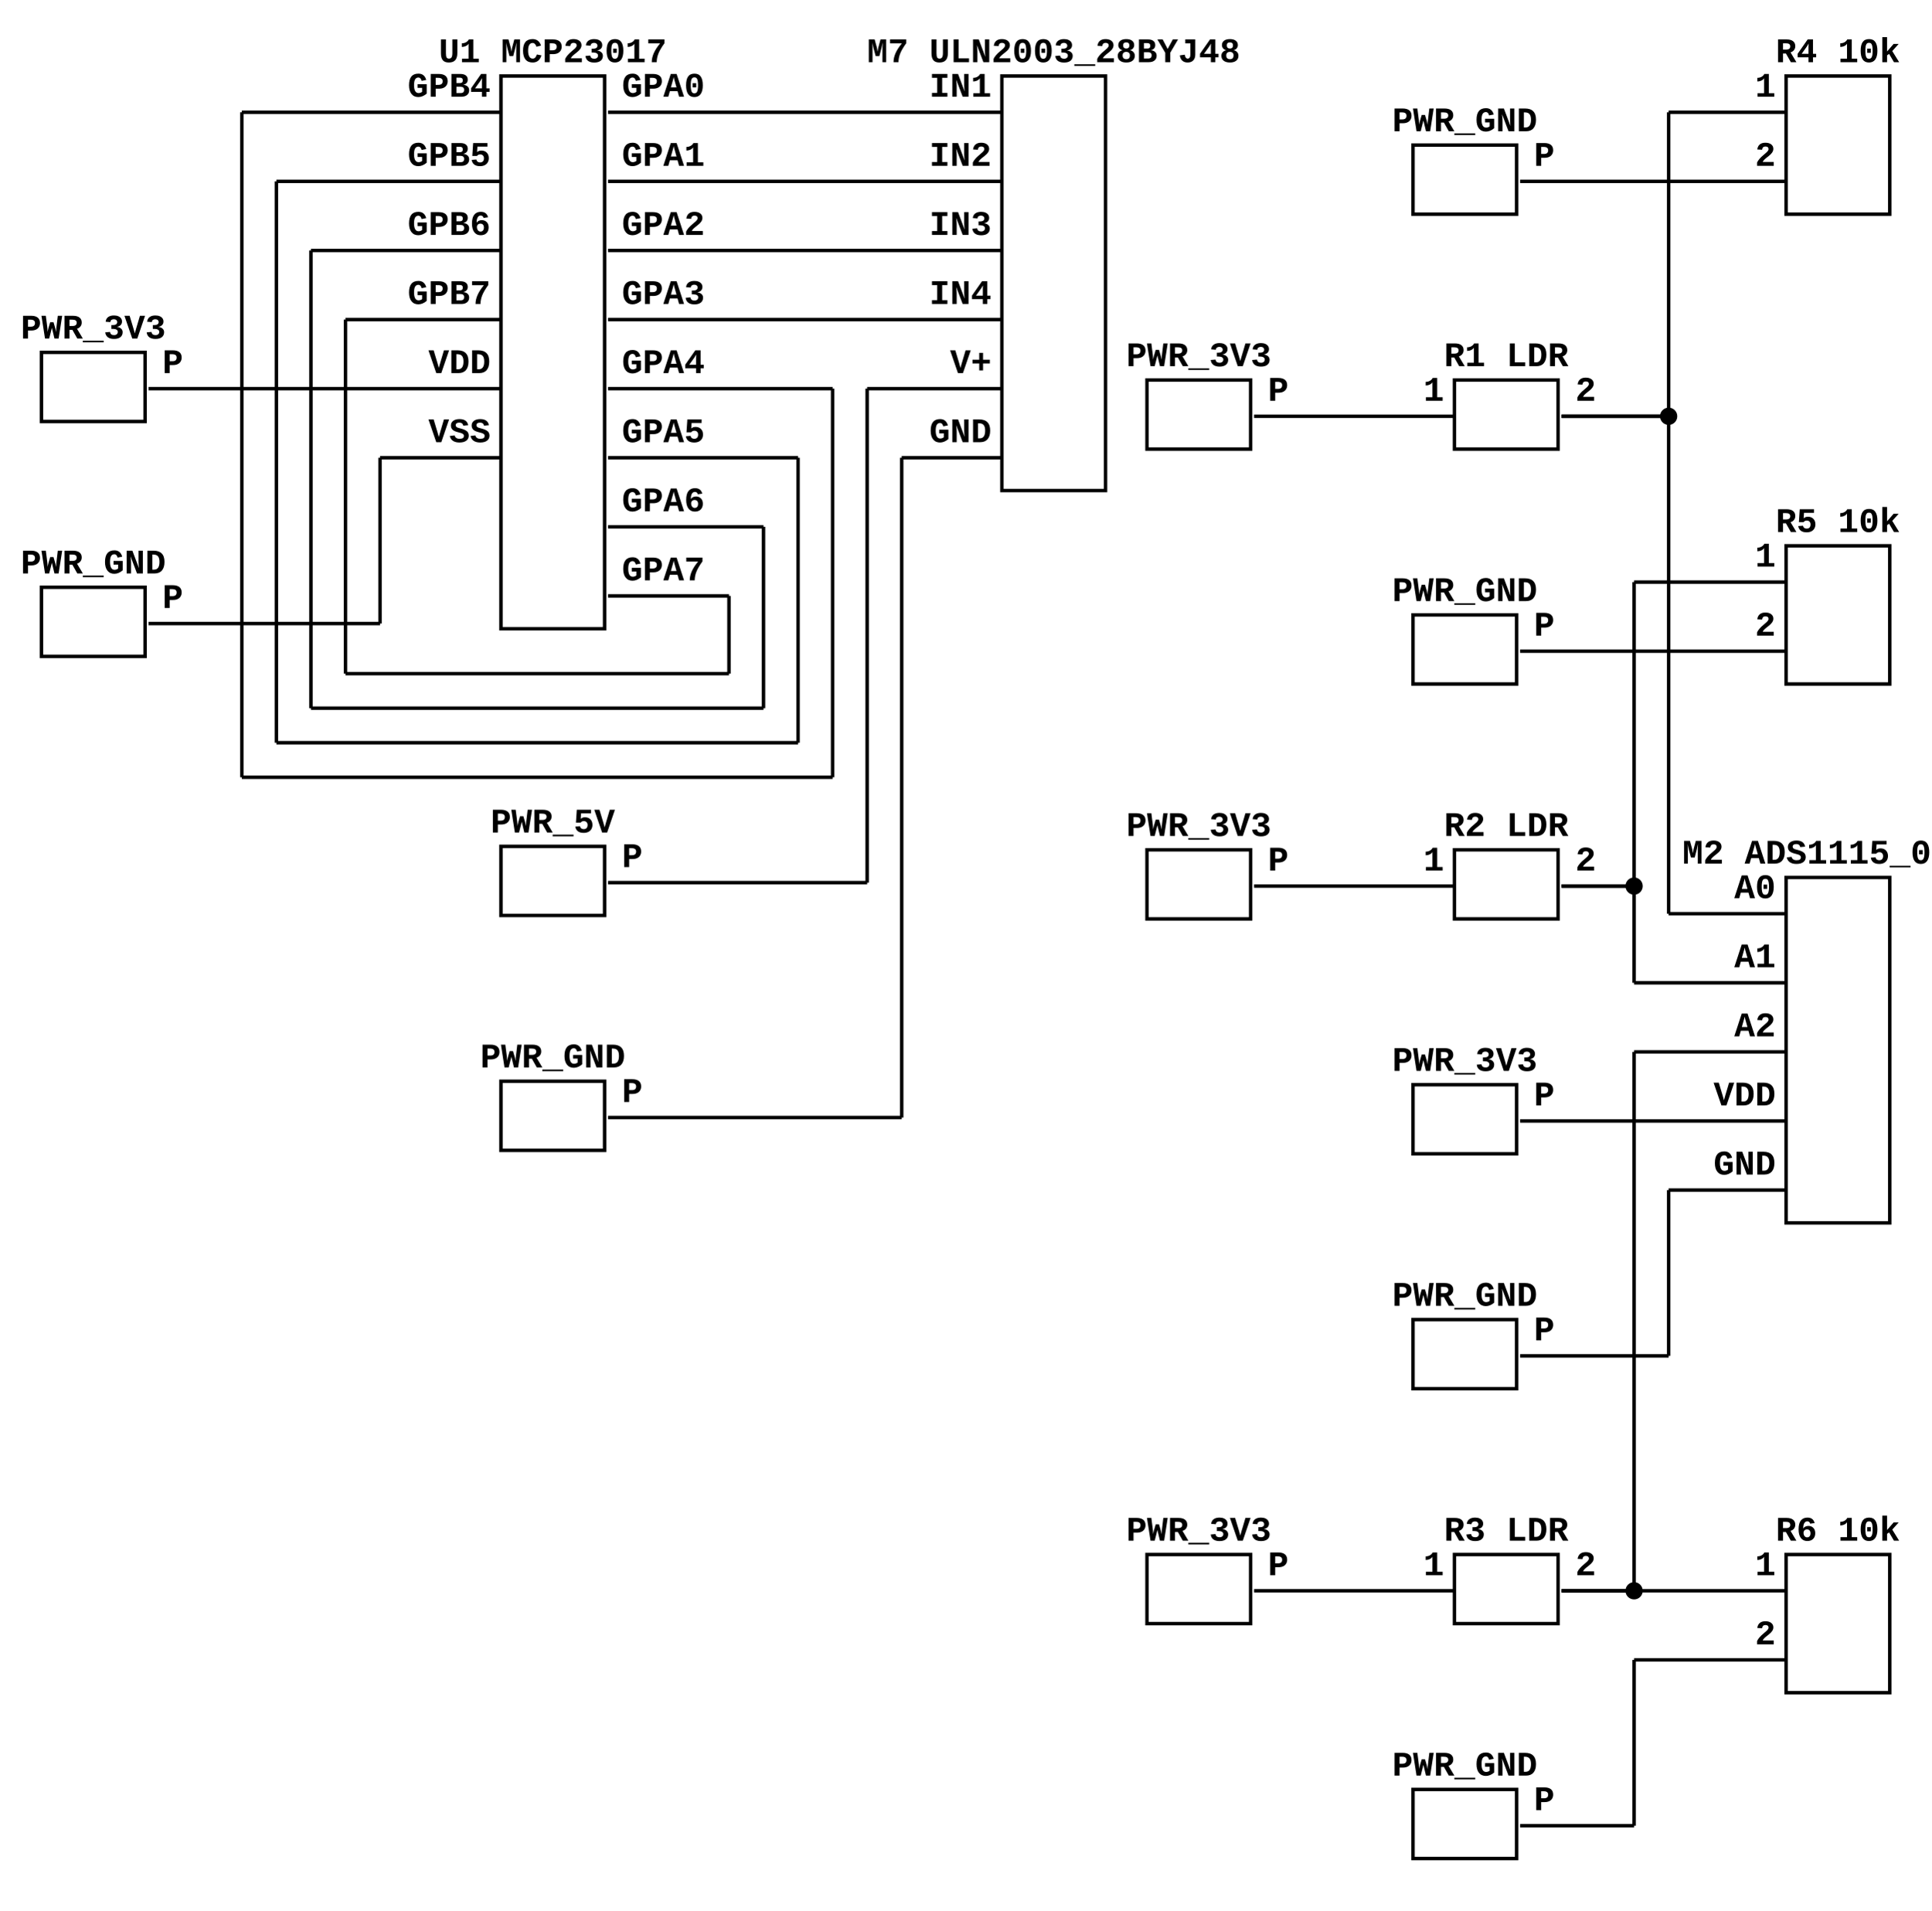
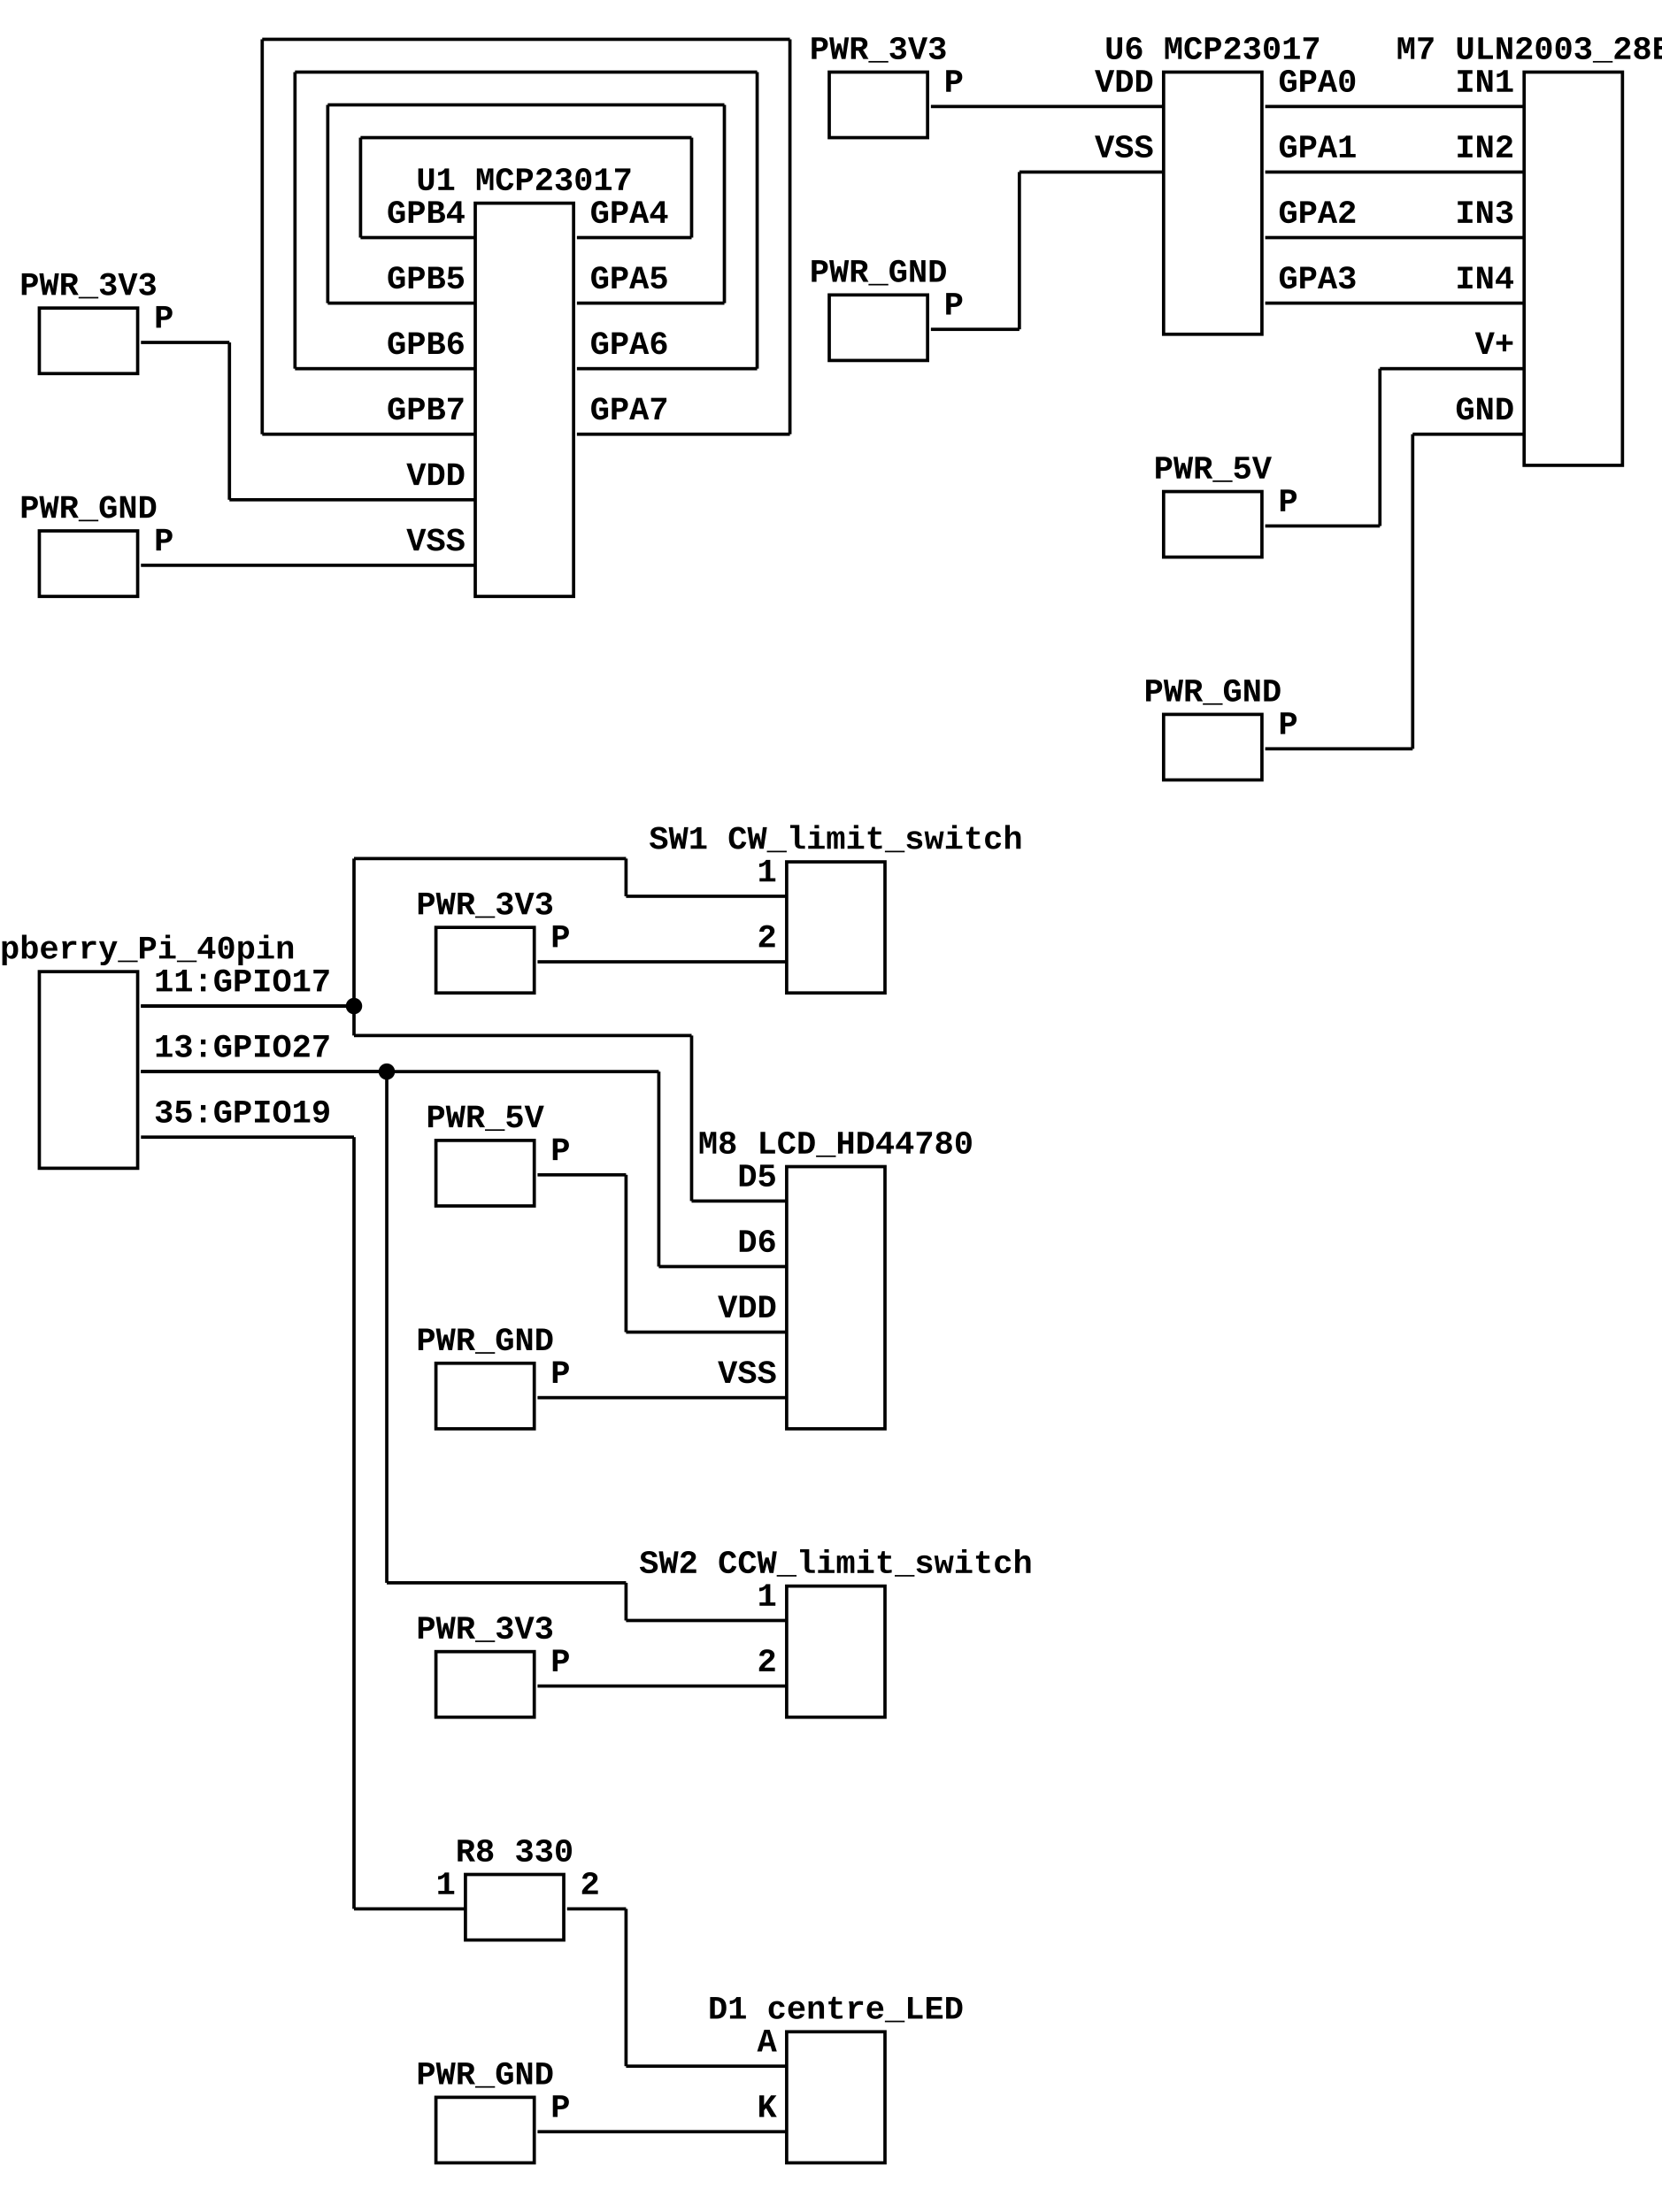
- <svg xmlns="http://www.w3.org/2000/svg" xmlns:ns1="https://github.com/nturley/netlistsvg" width="559" height="553">
+ <svg xmlns="http://www.w3.org/2000/svg" xmlns:ns1="https://github.com/nturley/netlistsvg" width="507" height="675">
  <style>svg {
    stroke:#000;
    fill:none;
  }
  text {
    fill:#000;
    stroke:none;
    font-size:10px;
    font-weight: bold;
    font-family: "Courier New", monospace;
  }
  .nodelabel {
    text-anchor: middle;
  }
  .inputPortLabel {
    text-anchor: end;
  }
  .splitjoinBody {
    fill:#000;
  }</style>
-   <g ns1:type="generic" transform="translate(145,22)" ns1:width="30" ns1:height="40" id="cell_U1">
+   <g ns1:type="generic" transform="translate(12,296.5)" ns1:width="30" ns1:height="40" id="cell_J1">
+     <text x="15" y="-4" class="nodelabel cell_J1" ns1:attribute="ref">J1 Raspberry_Pi_40pin</text>
+     <rect width="30" height="60" ns1:generic="body" class="cell_J1" />
+     <g transform="translate(30,10)" ns1:x="30" ns1:y="10" ns1:pid="out0" id="port_J1~11:GPIO17">
+       <text x="5" y="-4" style="fill:#000; stroke:none" class="cell_J1">11:GPIO17</text>
+     </g>
+     <g transform="translate(30,30)" ns1:x="30" ns1:y="10" ns1:pid="out0" id="port_J1~13:GPIO27">
+       <text x="5" y="-4" style="fill:#000; stroke:none" class="cell_J1">13:GPIO27</text>
+     </g>
+     <g transform="translate(30,50)" ns1:x="30" ns1:y="10" ns1:pid="out0" id="port_J1~35:GPIO19">
+       <text x="5" y="-4" style="fill:#000; stroke:none" class="cell_J1">35:GPIO19</text>
+     </g>
+   </g>
+   <g ns1:type="generic" transform="translate(145,62)" ns1:width="30" ns1:height="40" id="cell_U1">
    <text x="15" y="-4" class="nodelabel cell_U1" ns1:attribute="ref">U1 MCP23017</text>
-     <rect width="30" height="160" ns1:generic="body" class="cell_U1" />
+     <rect width="30" height="120" ns1:generic="body" class="cell_U1" />
    <g transform="translate(0,10)" ns1:x="0" ns1:y="10" ns1:pid="in0" id="port_U1~GPB4">
      <text x="-3" y="-4" class="inputPortLabel cell_U1">GPB4</text>
    </g>
    <g transform="translate(0,30)" ns1:x="0" ns1:y="10" ns1:pid="in0" id="port_U1~GPB5">
      <text x="-3" y="-4" class="inputPortLabel cell_U1">GPB5</text>
    </g>
    <g transform="translate(0,50)" ns1:x="0" ns1:y="10" ns1:pid="in0" id="port_U1~GPB6">
      <text x="-3" y="-4" class="inputPortLabel cell_U1">GPB6</text>
    </g>
    <g transform="translate(0,70)" ns1:x="0" ns1:y="10" ns1:pid="in0" id="port_U1~GPB7">
      <text x="-3" y="-4" class="inputPortLabel cell_U1">GPB7</text>
    </g>
    <g transform="translate(0,90)" ns1:x="0" ns1:y="10" ns1:pid="in0" id="port_U1~VDD">
      <text x="-3" y="-4" class="inputPortLabel cell_U1">VDD</text>
    </g>
    <g transform="translate(0,110)" ns1:x="0" ns1:y="10" ns1:pid="in0" id="port_U1~VSS">
      <text x="-3" y="-4" class="inputPortLabel cell_U1">VSS</text>
    </g>
-     <g transform="translate(30,10)" ns1:x="30" ns1:y="10" ns1:pid="out0" id="port_U1~GPA0">
-       <text x="5" y="-4" style="fill:#000; stroke:none" class="cell_U1">GPA0</text>
-     </g>
-     <g transform="translate(30,30)" ns1:x="30" ns1:y="10" ns1:pid="out0" id="port_U1~GPA1">
-       <text x="5" y="-4" style="fill:#000; stroke:none" class="cell_U1">GPA1</text>
-     </g>
-     <g transform="translate(30,50)" ns1:x="30" ns1:y="10" ns1:pid="out0" id="port_U1~GPA2">
-       <text x="5" y="-4" style="fill:#000; stroke:none" class="cell_U1">GPA2</text>
-     </g>
-     <g transform="translate(30,70)" ns1:x="30" ns1:y="10" ns1:pid="out0" id="port_U1~GPA3">
-       <text x="5" y="-4" style="fill:#000; stroke:none" class="cell_U1">GPA3</text>
-     </g>
-     <g transform="translate(30,90)" ns1:x="30" ns1:y="10" ns1:pid="out0" id="port_U1~GPA4">
+     <g transform="translate(30,10)" ns1:x="30" ns1:y="10" ns1:pid="out0" id="port_U1~GPA4">
      <text x="5" y="-4" style="fill:#000; stroke:none" class="cell_U1">GPA4</text>
    </g>
-     <g transform="translate(30,110)" ns1:x="30" ns1:y="10" ns1:pid="out0" id="port_U1~GPA5">
+     <g transform="translate(30,30)" ns1:x="30" ns1:y="10" ns1:pid="out0" id="port_U1~GPA5">
      <text x="5" y="-4" style="fill:#000; stroke:none" class="cell_U1">GPA5</text>
    </g>
-     <g transform="translate(30,130)" ns1:x="30" ns1:y="10" ns1:pid="out0" id="port_U1~GPA6">
+     <g transform="translate(30,50)" ns1:x="30" ns1:y="10" ns1:pid="out0" id="port_U1~GPA6">
      <text x="5" y="-4" style="fill:#000; stroke:none" class="cell_U1">GPA6</text>
    </g>
-     <g transform="translate(30,150)" ns1:x="30" ns1:y="10" ns1:pid="out0" id="port_U1~GPA7">
+     <g transform="translate(30,70)" ns1:x="30" ns1:y="10" ns1:pid="out0" id="port_U1~GPA7">
      <text x="5" y="-4" style="fill:#000; stroke:none" class="cell_U1">GPA7</text>
    </g>
  </g>
-   <g ns1:type="generic" transform="translate(517,254)" ns1:width="30" ns1:height="40" id="cell_M2">
-     <text x="15" y="-4" class="nodelabel cell_M2" ns1:attribute="ref">M2 ADS1115_0x49</text>
-     <rect width="30" height="100" ns1:generic="body" class="cell_M2" />
-     <g transform="translate(0,10)" ns1:x="0" ns1:y="10" ns1:pid="in0" id="port_M2~A0">
-       <text x="-3" y="-4" class="inputPortLabel cell_M2">A0</text>
-     </g>
-     <g transform="translate(0,30)" ns1:x="0" ns1:y="10" ns1:pid="in0" id="port_M2~A1">
-       <text x="-3" y="-4" class="inputPortLabel cell_M2">A1</text>
-     </g>
-     <g transform="translate(0,50)" ns1:x="0" ns1:y="10" ns1:pid="in0" id="port_M2~A2">
-       <text x="-3" y="-4" class="inputPortLabel cell_M2">A2</text>
-     </g>
-     <g transform="translate(0,70)" ns1:x="0" ns1:y="10" ns1:pid="in0" id="port_M2~VDD">
-       <text x="-3" y="-4" class="inputPortLabel cell_M2">VDD</text>
-     </g>
-     <g transform="translate(0,90)" ns1:x="0" ns1:y="10" ns1:pid="in0" id="port_M2~GND">
-       <text x="-3" y="-4" class="inputPortLabel cell_M2">GND</text>
-     </g>
-   </g>
-   <g ns1:type="generic" transform="translate(290,22)" ns1:width="30" ns1:height="40" id="cell_M7">
+   <g ns1:type="generic" transform="translate(355,22)" ns1:width="30" ns1:height="40" id="cell_U6">
+     <text x="15" y="-4" class="nodelabel cell_U6" ns1:attribute="ref">U6 MCP23017</text>
+     <rect width="30" height="80" ns1:generic="body" class="cell_U6" />
+     <g transform="translate(0,10)" ns1:x="0" ns1:y="10" ns1:pid="in0" id="port_U6~VDD">
+       <text x="-3" y="-4" class="inputPortLabel cell_U6">VDD</text>
+     </g>
+     <g transform="translate(0,30)" ns1:x="0" ns1:y="10" ns1:pid="in0" id="port_U6~VSS">
+       <text x="-3" y="-4" class="inputPortLabel cell_U6">VSS</text>
+     </g>
+     <g transform="translate(30,10)" ns1:x="30" ns1:y="10" ns1:pid="out0" id="port_U6~GPA0">
+       <text x="5" y="-4" style="fill:#000; stroke:none" class="cell_U6">GPA0</text>
+     </g>
+     <g transform="translate(30,30)" ns1:x="30" ns1:y="10" ns1:pid="out0" id="port_U6~GPA1">
+       <text x="5" y="-4" style="fill:#000; stroke:none" class="cell_U6">GPA1</text>
+     </g>
+     <g transform="translate(30,50)" ns1:x="30" ns1:y="10" ns1:pid="out0" id="port_U6~GPA2">
+       <text x="5" y="-4" style="fill:#000; stroke:none" class="cell_U6">GPA2</text>
+     </g>
+     <g transform="translate(30,70)" ns1:x="30" ns1:y="10" ns1:pid="out0" id="port_U6~GPA3">
+       <text x="5" y="-4" style="fill:#000; stroke:none" class="cell_U6">GPA3</text>
+     </g>
+   </g>
+   <g ns1:type="generic" transform="translate(465,22)" ns1:width="30" ns1:height="40" id="cell_M7">
    <text x="15" y="-4" class="nodelabel cell_M7" ns1:attribute="ref">M7 ULN2003_28BYJ48</text>
    <rect width="30" height="120" ns1:generic="body" class="cell_M7" />
    <g transform="translate(0,10)" ns1:x="0" ns1:y="10" ns1:pid="in0" id="port_M7~IN1">
      <text x="-3" y="-4" class="inputPortLabel cell_M7">IN1</text>
    </g>
    <g transform="translate(0,30)" ns1:x="0" ns1:y="10" ns1:pid="in0" id="port_M7~IN2">
      <text x="-3" y="-4" class="inputPortLabel cell_M7">IN2</text>
    </g>
    <g transform="translate(0,50)" ns1:x="0" ns1:y="10" ns1:pid="in0" id="port_M7~IN3">
      <text x="-3" y="-4" class="inputPortLabel cell_M7">IN3</text>
    </g>
    <g transform="translate(0,70)" ns1:x="0" ns1:y="10" ns1:pid="in0" id="port_M7~IN4">
      <text x="-3" y="-4" class="inputPortLabel cell_M7">IN4</text>
    </g>
    <g transform="translate(0,90)" ns1:x="0" ns1:y="10" ns1:pid="in0" id="port_M7~V+">
      <text x="-3" y="-4" class="inputPortLabel cell_M7">V+</text>
    </g>
    <g transform="translate(0,110)" ns1:x="0" ns1:y="10" ns1:pid="in0" id="port_M7~GND">
      <text x="-3" y="-4" class="inputPortLabel cell_M7">GND</text>
    </g>
  </g>
-   <g ns1:type="generic" transform="translate(421,110)" ns1:width="30" ns1:height="40" id="cell_R1">
-     <text x="15" y="-4" class="nodelabel cell_R1" ns1:attribute="ref">R1 LDR</text>
-     <rect width="30" height="20" ns1:generic="body" class="cell_R1" />
-     <g transform="translate(0,10)" ns1:x="0" ns1:y="10" ns1:pid="in0" id="port_R1~1">
-       <text x="-3" y="-4" class="inputPortLabel cell_R1">1</text>
-     </g>
-     <g transform="translate(30,10)" ns1:x="30" ns1:y="10" ns1:pid="out0" id="port_R1~2">
-       <text x="5" y="-4" style="fill:#000; stroke:none" class="cell_R1">2</text>
-     </g>
-   </g>
-   <g ns1:type="generic" transform="translate(421,246)" ns1:width="30" ns1:height="40" id="cell_R2">
-     <text x="15" y="-4" class="nodelabel cell_R2" ns1:attribute="ref">R2 LDR</text>
-     <rect width="30" height="20" ns1:generic="body" class="cell_R2" />
-     <g transform="translate(0,10)" ns1:x="0" ns1:y="10" ns1:pid="in0" id="port_R2~1">
-       <text x="-3" y="-4" class="inputPortLabel cell_R2">1</text>
-     </g>
-     <g transform="translate(30,10)" ns1:x="30" ns1:y="10" ns1:pid="out0" id="port_R2~2">
-       <text x="5" y="-4" style="fill:#000; stroke:none" class="cell_R2">2</text>
-     </g>
-   </g>
-   <g ns1:type="generic" transform="translate(421,450)" ns1:width="30" ns1:height="40" id="cell_R3">
-     <text x="15" y="-4" class="nodelabel cell_R3" ns1:attribute="ref">R3 LDR</text>
-     <rect width="30" height="20" ns1:generic="body" class="cell_R3" />
-     <g transform="translate(0,10)" ns1:x="0" ns1:y="10" ns1:pid="in0" id="port_R3~1">
-       <text x="-3" y="-4" class="inputPortLabel cell_R3">1</text>
-     </g>
-     <g transform="translate(30,10)" ns1:x="30" ns1:y="10" ns1:pid="out0" id="port_R3~2">
-       <text x="5" y="-4" style="fill:#000; stroke:none" class="cell_R3">2</text>
-     </g>
-   </g>
-   <g ns1:type="generic" transform="translate(517,22)" ns1:width="30" ns1:height="40" id="cell_R4">
-     <text x="15" y="-4" class="nodelabel cell_R4" ns1:attribute="ref">R4 10k</text>
-     <rect width="30" height="40" ns1:generic="body" class="cell_R4" />
-     <g transform="translate(0,10)" ns1:x="0" ns1:y="10" ns1:pid="in0" id="port_R4~1">
-       <text x="-3" y="-4" class="inputPortLabel cell_R4">1</text>
-     </g>
-     <g transform="translate(0,30)" ns1:x="0" ns1:y="10" ns1:pid="in0" id="port_R4~2">
-       <text x="-3" y="-4" class="inputPortLabel cell_R4">2</text>
-     </g>
-   </g>
-   <g ns1:type="generic" transform="translate(517,158)" ns1:width="30" ns1:height="40" id="cell_R5">
-     <text x="15" y="-4" class="nodelabel cell_R5" ns1:attribute="ref">R5 10k</text>
-     <rect width="30" height="40" ns1:generic="body" class="cell_R5" />
-     <g transform="translate(0,10)" ns1:x="0" ns1:y="10" ns1:pid="in0" id="port_R5~1">
-       <text x="-3" y="-4" class="inputPortLabel cell_R5">1</text>
-     </g>
-     <g transform="translate(0,30)" ns1:x="0" ns1:y="10" ns1:pid="in0" id="port_R5~2">
-       <text x="-3" y="-4" class="inputPortLabel cell_R5">2</text>
-     </g>
-   </g>
-   <g ns1:type="generic" transform="translate(517,450)" ns1:width="30" ns1:height="40" id="cell_R6">
-     <text x="15" y="-4" class="nodelabel cell_R6" ns1:attribute="ref">R6 10k</text>
-     <rect width="30" height="40" ns1:generic="body" class="cell_R6" />
-     <g transform="translate(0,10)" ns1:x="0" ns1:y="10" ns1:pid="in0" id="port_R6~1">
-       <text x="-3" y="-4" class="inputPortLabel cell_R6">1</text>
-     </g>
-     <g transform="translate(0,30)" ns1:x="0" ns1:y="10" ns1:pid="in0" id="port_R6~2">
-       <text x="-3" y="-4" class="inputPortLabel cell_R6">2</text>
-     </g>
-   </g>
-   <g ns1:type="generic" transform="translate(12,102)" ns1:width="30" ns1:height="40" id="cell_PF_U1_9">
+   <g ns1:type="generic" transform="translate(240,356)" ns1:width="30" ns1:height="40" id="cell_M8">
+     <text x="15" y="-4" class="nodelabel cell_M8" ns1:attribute="ref">M8 LCD_HD44780</text>
+     <rect width="30" height="80" ns1:generic="body" class="cell_M8" />
+     <g transform="translate(0,10)" ns1:x="0" ns1:y="10" ns1:pid="in0" id="port_M8~D5">
+       <text x="-3" y="-4" class="inputPortLabel cell_M8">D5</text>
+     </g>
+     <g transform="translate(0,30)" ns1:x="0" ns1:y="10" ns1:pid="in0" id="port_M8~D6">
+       <text x="-3" y="-4" class="inputPortLabel cell_M8">D6</text>
+     </g>
+     <g transform="translate(0,50)" ns1:x="0" ns1:y="10" ns1:pid="in0" id="port_M8~VDD">
+       <text x="-3" y="-4" class="inputPortLabel cell_M8">VDD</text>
+     </g>
+     <g transform="translate(0,70)" ns1:x="0" ns1:y="10" ns1:pid="in0" id="port_M8~VSS">
+       <text x="-3" y="-4" class="inputPortLabel cell_M8">VSS</text>
+     </g>
+   </g>
+   <g ns1:type="generic" transform="translate(240,263)" ns1:width="30" ns1:height="40" id="cell_SW1">
+     <text x="15" y="-4" class="nodelabel cell_SW1" ns1:attribute="ref">SW1 CW_limit_switch</text>
+     <rect width="30" height="40" ns1:generic="body" class="cell_SW1" />
+     <g transform="translate(0,10)" ns1:x="0" ns1:y="10" ns1:pid="in0" id="port_SW1~1">
+       <text x="-3" y="-4" class="inputPortLabel cell_SW1">1</text>
+     </g>
+     <g transform="translate(0,30)" ns1:x="0" ns1:y="10" ns1:pid="in0" id="port_SW1~2">
+       <text x="-3" y="-4" class="inputPortLabel cell_SW1">2</text>
+     </g>
+   </g>
+   <g ns1:type="generic" transform="translate(240,484)" ns1:width="30" ns1:height="40" id="cell_SW2">
+     <text x="15" y="-4" class="nodelabel cell_SW2" ns1:attribute="ref">SW2 CCW_limit_switch</text>
+     <rect width="30" height="40" ns1:generic="body" class="cell_SW2" />
+     <g transform="translate(0,10)" ns1:x="0" ns1:y="10" ns1:pid="in0" id="port_SW2~1">
+       <text x="-3" y="-4" class="inputPortLabel cell_SW2">1</text>
+     </g>
+     <g transform="translate(0,30)" ns1:x="0" ns1:y="10" ns1:pid="in0" id="port_SW2~2">
+       <text x="-3" y="-4" class="inputPortLabel cell_SW2">2</text>
+     </g>
+   </g>
+   <g ns1:type="generic" transform="translate(240,620)" ns1:width="30" ns1:height="40" id="cell_D1">
+     <text x="15" y="-4" class="nodelabel cell_D1" ns1:attribute="ref">D1 centre_LED</text>
+     <rect width="30" height="40" ns1:generic="body" class="cell_D1" />
+     <g transform="translate(0,10)" ns1:x="0" ns1:y="10" ns1:pid="in0" id="port_D1~A">
+       <text x="-3" y="-4" class="inputPortLabel cell_D1">A</text>
+     </g>
+     <g transform="translate(0,30)" ns1:x="0" ns1:y="10" ns1:pid="in0" id="port_D1~K">
+       <text x="-3" y="-4" class="inputPortLabel cell_D1">K</text>
+     </g>
+   </g>
+   <g ns1:type="generic" transform="translate(142,572)" ns1:width="30" ns1:height="40" id="cell_R8">
+     <text x="15" y="-4" class="nodelabel cell_R8" ns1:attribute="ref">R8 330</text>
+     <rect width="30" height="20" ns1:generic="body" class="cell_R8" />
+     <g transform="translate(0,10)" ns1:x="0" ns1:y="10" ns1:pid="in0" id="port_R8~1">
+       <text x="-3" y="-4" class="inputPortLabel cell_R8">1</text>
+     </g>
+     <g transform="translate(30,10)" ns1:x="30" ns1:y="10" ns1:pid="out0" id="port_R8~2">
+       <text x="5" y="-4" style="fill:#000; stroke:none" class="cell_R8">2</text>
+     </g>
+   </g>
+   <g ns1:type="generic" transform="translate(12,94)" ns1:width="30" ns1:height="40" id="cell_PF_U1_9">
    <text x="15" y="-4" class="nodelabel cell_PF_U1_9" ns1:attribute="ref">PWR_3V3</text>
    <rect width="30" height="20" ns1:generic="body" class="cell_PF_U1_9" />
    <g transform="translate(30,10)" ns1:x="30" ns1:y="10" ns1:pid="out0" id="port_PF_U1_9~P">
      <text x="5" y="-4" style="fill:#000; stroke:none" class="cell_PF_U1_9">P</text>
    </g>
  </g>
-   <g ns1:type="generic" transform="translate(12,170)" ns1:width="30" ns1:height="40" id="cell_PF_U1_10">
+   <g ns1:type="generic" transform="translate(12,162)" ns1:width="30" ns1:height="40" id="cell_PF_U1_10">
    <text x="15" y="-4" class="nodelabel cell_PF_U1_10" ns1:attribute="ref">PWR_GND</text>
    <rect width="30" height="20" ns1:generic="body" class="cell_PF_U1_10" />
    <g transform="translate(30,10)" ns1:x="30" ns1:y="10" ns1:pid="out0" id="port_PF_U1_10~P">
      <text x="5" y="-4" style="fill:#000; stroke:none" class="cell_PF_U1_10">P</text>
    </g>
  </g>
-   <g ns1:type="generic" transform="translate(409,314)" ns1:width="30" ns1:height="40" id="cell_PF_M2_VDD">
-     <text x="15" y="-4" class="nodelabel cell_PF_M2_VDD" ns1:attribute="ref">PWR_3V3</text>
-     <rect width="30" height="20" ns1:generic="body" class="cell_PF_M2_VDD" />
-     <g transform="translate(30,10)" ns1:x="30" ns1:y="10" ns1:pid="out0" id="port_PF_M2_VDD~P">
-       <text x="5" y="-4" style="fill:#000; stroke:none" class="cell_PF_M2_VDD">P</text>
-     </g>
-   </g>
-   <g ns1:type="generic" transform="translate(409,382)" ns1:width="30" ns1:height="40" id="cell_PF_M2_GND">
-     <text x="15" y="-4" class="nodelabel cell_PF_M2_GND" ns1:attribute="ref">PWR_GND</text>
-     <rect width="30" height="20" ns1:generic="body" class="cell_PF_M2_GND" />
-     <g transform="translate(30,10)" ns1:x="30" ns1:y="10" ns1:pid="out0" id="port_PF_M2_GND~P">
-       <text x="5" y="-4" style="fill:#000; stroke:none" class="cell_PF_M2_GND">P</text>
-     </g>
-   </g>
-   <g ns1:type="generic" transform="translate(145,245)" ns1:width="30" ns1:height="40" id="cell_PF_M7_V+">
+   <g ns1:type="generic" transform="translate(253,22)" ns1:width="30" ns1:height="40" id="cell_PF_U6_9">
+     <text x="15" y="-4" class="nodelabel cell_PF_U6_9" ns1:attribute="ref">PWR_3V3</text>
+     <rect width="30" height="20" ns1:generic="body" class="cell_PF_U6_9" />
+     <g transform="translate(30,10)" ns1:x="30" ns1:y="10" ns1:pid="out0" id="port_PF_U6_9~P">
+       <text x="5" y="-4" style="fill:#000; stroke:none" class="cell_PF_U6_9">P</text>
+     </g>
+   </g>
+   <g ns1:type="generic" transform="translate(253,90)" ns1:width="30" ns1:height="40" id="cell_PF_U6_10">
+     <text x="15" y="-4" class="nodelabel cell_PF_U6_10" ns1:attribute="ref">PWR_GND</text>
+     <rect width="30" height="20" ns1:generic="body" class="cell_PF_U6_10" />
+     <g transform="translate(30,10)" ns1:x="30" ns1:y="10" ns1:pid="out0" id="port_PF_U6_10~P">
+       <text x="5" y="-4" style="fill:#000; stroke:none" class="cell_PF_U6_10">P</text>
+     </g>
+   </g>
+   <g ns1:type="generic" transform="translate(355,150)" ns1:width="30" ns1:height="40" id="cell_PF_M7_V+">
    <text x="15" y="-4" class="nodelabel cell_PF_M7_V+" ns1:attribute="ref">PWR_5V</text>
    <rect width="30" height="20" ns1:generic="body" class="cell_PF_M7_V+" />
    <g transform="translate(30,10)" ns1:x="30" ns1:y="10" ns1:pid="out0" id="port_PF_M7_V+~P">
      <text x="5" y="-4" style="fill:#000; stroke:none" class="cell_PF_M7_V+">P</text>
    </g>
  </g>
-   <g ns1:type="generic" transform="translate(145,313)" ns1:width="30" ns1:height="40" id="cell_PF_M7_GND">
+   <g ns1:type="generic" transform="translate(355,218)" ns1:width="30" ns1:height="40" id="cell_PF_M7_GND">
    <text x="15" y="-4" class="nodelabel cell_PF_M7_GND" ns1:attribute="ref">PWR_GND</text>
    <rect width="30" height="20" ns1:generic="body" class="cell_PF_M7_GND" />
    <g transform="translate(30,10)" ns1:x="30" ns1:y="10" ns1:pid="out0" id="port_PF_M7_GND~P">
      <text x="5" y="-4" style="fill:#000; stroke:none" class="cell_PF_M7_GND">P</text>
    </g>
  </g>
-   <g ns1:type="generic" transform="translate(332,110)" ns1:width="30" ns1:height="40" id="cell_PF_R1_1">
-     <text x="15" y="-4" class="nodelabel cell_PF_R1_1" ns1:attribute="ref">PWR_3V3</text>
-     <rect width="30" height="20" ns1:generic="body" class="cell_PF_R1_1" />
-     <g transform="translate(30,10)" ns1:x="30" ns1:y="10" ns1:pid="out0" id="port_PF_R1_1~P">
-       <text x="5" y="-4" style="fill:#000; stroke:none" class="cell_PF_R1_1">P</text>
-     </g>
-   </g>
-   <g ns1:type="generic" transform="translate(332,246)" ns1:width="30" ns1:height="40" id="cell_PF_R2_1">
-     <text x="15" y="-4" class="nodelabel cell_PF_R2_1" ns1:attribute="ref">PWR_3V3</text>
-     <rect width="30" height="20" ns1:generic="body" class="cell_PF_R2_1" />
-     <g transform="translate(30,10)" ns1:x="30" ns1:y="10" ns1:pid="out0" id="port_PF_R2_1~P">
-       <text x="5" y="-4" style="fill:#000; stroke:none" class="cell_PF_R2_1">P</text>
-     </g>
-   </g>
-   <g ns1:type="generic" transform="translate(332,450)" ns1:width="30" ns1:height="40" id="cell_PF_R3_1">
-     <text x="15" y="-4" class="nodelabel cell_PF_R3_1" ns1:attribute="ref">PWR_3V3</text>
-     <rect width="30" height="20" ns1:generic="body" class="cell_PF_R3_1" />
-     <g transform="translate(30,10)" ns1:x="30" ns1:y="10" ns1:pid="out0" id="port_PF_R3_1~P">
-       <text x="5" y="-4" style="fill:#000; stroke:none" class="cell_PF_R3_1">P</text>
-     </g>
-   </g>
-   <g ns1:type="generic" transform="translate(409,42)" ns1:width="30" ns1:height="40" id="cell_PF_R4_2">
-     <text x="15" y="-4" class="nodelabel cell_PF_R4_2" ns1:attribute="ref">PWR_GND</text>
-     <rect width="30" height="20" ns1:generic="body" class="cell_PF_R4_2" />
-     <g transform="translate(30,10)" ns1:x="30" ns1:y="10" ns1:pid="out0" id="port_PF_R4_2~P">
-       <text x="5" y="-4" style="fill:#000; stroke:none" class="cell_PF_R4_2">P</text>
-     </g>
-   </g>
-   <g ns1:type="generic" transform="translate(409,178)" ns1:width="30" ns1:height="40" id="cell_PF_R5_2">
-     <text x="15" y="-4" class="nodelabel cell_PF_R5_2" ns1:attribute="ref">PWR_GND</text>
-     <rect width="30" height="20" ns1:generic="body" class="cell_PF_R5_2" />
-     <g transform="translate(30,10)" ns1:x="30" ns1:y="10" ns1:pid="out0" id="port_PF_R5_2~P">
-       <text x="5" y="-4" style="fill:#000; stroke:none" class="cell_PF_R5_2">P</text>
-     </g>
-   </g>
-   <g ns1:type="generic" transform="translate(409,518)" ns1:width="30" ns1:height="40" id="cell_PF_R6_2">
-     <text x="15" y="-4" class="nodelabel cell_PF_R6_2" ns1:attribute="ref">PWR_GND</text>
-     <rect width="30" height="20" ns1:generic="body" class="cell_PF_R6_2" />
-     <g transform="translate(30,10)" ns1:x="30" ns1:y="10" ns1:pid="out0" id="port_PF_R6_2~P">
-       <text x="5" y="-4" style="fill:#000; stroke:none" class="cell_PF_R6_2">P</text>
-     </g>
-   </g>
-   <line x1="176" x2="241" y1="112.5" y2="112.5" class="net_9" />
-   <line x1="241" x2="241" y1="112.5" y2="225" class="net_9" />
-   <line x1="241" x2="70" y1="225" y2="225" class="net_9" />
-   <line x1="70" x2="70" y1="225" y2="32.5" class="net_9" />
-   <line x1="70" x2="145" y1="32.5" y2="32.5" class="net_9" />
-   <line x1="176" x2="231" y1="132.5" y2="132.5" class="net_10" />
-   <line x1="231" x2="231" y1="132.5" y2="215" class="net_10" />
-   <line x1="231" x2="80" y1="215" y2="215" class="net_10" />
-   <line x1="80" x2="80" y1="215" y2="52.5" class="net_10" />
-   <line x1="80" x2="145" y1="52.5" y2="52.5" class="net_10" />
-   <line x1="176" x2="221" y1="152.5" y2="152.5" class="net_11" />
-   <line x1="221" x2="221" y1="152.5" y2="205" class="net_11" />
-   <line x1="221" x2="90" y1="205" y2="205" class="net_11" />
-   <line x1="90" x2="90" y1="205" y2="72.5" class="net_11" />
-   <line x1="90" x2="145" y1="72.5" y2="72.5" class="net_11" />
-   <line x1="176" x2="211" y1="172.5" y2="172.5" class="net_12" />
-   <line x1="211" x2="211" y1="172.5" y2="195" class="net_12" />
-   <line x1="211" x2="100" y1="195" y2="195" class="net_12" />
-   <line x1="100" x2="100" y1="195" y2="92.5" class="net_12" />
-   <line x1="100" x2="145" y1="92.5" y2="92.5" class="net_12" />
-   <line x1="43" x2="145" y1="112.5" y2="112.5" class="net_13" />
-   <line x1="43" x2="110" y1="180.5" y2="180.5" class="net_14" />
-   <line x1="110" x2="110" y1="180.5" y2="132.5" class="net_14" />
-   <line x1="110" x2="145" y1="132.5" y2="132.5" class="net_14" />
-   <line x1="452" x2="483" y1="120.5" y2="120.5" class="net_2" />
-   <line x1="483" x2="483" y1="120.5" y2="264.5" class="net_2" />
-   <circle cx="483" cy="120.5" r="2" style="fill:#000" class="net_2" />
-   <line x1="483" x2="517" y1="264.5" y2="264.5" class="net_2" />
-   <line x1="452" x2="483" y1="120.5" y2="120.5" class="net_2" />
-   <line x1="483" x2="483" y1="120.5" y2="32.5" class="net_2" />
-   <line x1="483" x2="517" y1="32.5" y2="32.5" class="net_2" />
-   <line x1="452" x2="473" y1="256.5" y2="256.5" class="net_3" />
-   <line x1="473" x2="473" y1="256.5" y2="284.5" class="net_3" />
-   <circle cx="473" cy="256.5" r="2" style="fill:#000" class="net_3" />
-   <line x1="473" x2="517" y1="284.5" y2="284.5" class="net_3" />
-   <line x1="452" x2="473" y1="256.5" y2="256.5" class="net_3" />
-   <line x1="473" x2="473" y1="256.5" y2="168.5" class="net_3" />
-   <line x1="473" x2="517" y1="168.5" y2="168.5" class="net_3" />
-   <line x1="452" x2="473" y1="460.5" y2="460.5" class="net_4" />
-   <line x1="473" x2="473" y1="460.5" y2="304.5" class="net_4" />
-   <circle cx="473" cy="460.5" r="2" style="fill:#000" class="net_4" />
-   <line x1="473" x2="517" y1="304.5" y2="304.5" class="net_4" />
-   <line x1="452" x2="517" y1="460.5" y2="460.5" class="net_4" />
-   <line x1="440" x2="517" y1="324.5" y2="324.5" class="net_15" />
-   <line x1="440" x2="483" y1="392.5" y2="392.5" class="net_16" />
-   <line x1="483" x2="483" y1="392.5" y2="344.5" class="net_16" />
-   <line x1="483" x2="517" y1="344.5" y2="344.5" class="net_16" />
-   <line x1="176" x2="290" y1="32.5" y2="32.5" class="net_5" />
-   <line x1="176" x2="290" y1="52.5" y2="52.5" class="net_6" />
-   <line x1="176" x2="290" y1="72.5" y2="72.5" class="net_7" />
-   <line x1="176" x2="290" y1="92.5" y2="92.5" class="net_8" />
-   <line x1="176" x2="251" y1="255.5" y2="255.5" class="net_17" />
-   <line x1="251" x2="251" y1="255.5" y2="112.5" class="net_17" />
-   <line x1="251" x2="290" y1="112.5" y2="112.5" class="net_17" />
-   <line x1="176" x2="261" y1="323.5" y2="323.5" class="net_18" />
-   <line x1="261" x2="261" y1="323.5" y2="132.5" class="net_18" />
-   <line x1="261" x2="290" y1="132.5" y2="132.5" class="net_18" />
-   <line x1="363" x2="421" y1="120.5" y2="120.5" class="net_19" />
-   <line x1="363" x2="421" y1="256.5" y2="256.5" class="net_20" />
-   <line x1="363" x2="421" y1="460.5" y2="460.5" class="net_21" />
-   <line x1="440" x2="517" y1="52.5" y2="52.5" class="net_22" />
-   <line x1="440" x2="517" y1="188.5" y2="188.5" class="net_23" />
-   <line x1="440" x2="473" y1="528.5" y2="528.5" class="net_24" />
-   <line x1="473" x2="473" y1="528.5" y2="480.5" class="net_24" />
-   <line x1="473" x2="517" y1="480.5" y2="480.5" class="net_24" />
+   <g ns1:type="generic" transform="translate(133,348)" ns1:width="30" ns1:height="40" id="cell_PF_M8_2">
+     <text x="15" y="-4" class="nodelabel cell_PF_M8_2" ns1:attribute="ref">PWR_5V</text>
+     <rect width="30" height="20" ns1:generic="body" class="cell_PF_M8_2" />
+     <g transform="translate(30,10)" ns1:x="30" ns1:y="10" ns1:pid="out0" id="port_PF_M8_2~P">
+       <text x="5" y="-4" style="fill:#000; stroke:none" class="cell_PF_M8_2">P</text>
+     </g>
+   </g>
+   <g ns1:type="generic" transform="translate(133,416)" ns1:width="30" ns1:height="40" id="cell_PF_M8_1">
+     <text x="15" y="-4" class="nodelabel cell_PF_M8_1" ns1:attribute="ref">PWR_GND</text>
+     <rect width="30" height="20" ns1:generic="body" class="cell_PF_M8_1" />
+     <g transform="translate(30,10)" ns1:x="30" ns1:y="10" ns1:pid="out0" id="port_PF_M8_1~P">
+       <text x="5" y="-4" style="fill:#000; stroke:none" class="cell_PF_M8_1">P</text>
+     </g>
+   </g>
+   <g ns1:type="generic" transform="translate(133,283)" ns1:width="30" ns1:height="40" id="cell_PF_SW1_2">
+     <text x="15" y="-4" class="nodelabel cell_PF_SW1_2" ns1:attribute="ref">PWR_3V3</text>
+     <rect width="30" height="20" ns1:generic="body" class="cell_PF_SW1_2" />
+     <g transform="translate(30,10)" ns1:x="30" ns1:y="10" ns1:pid="out0" id="port_PF_SW1_2~P">
+       <text x="5" y="-4" style="fill:#000; stroke:none" class="cell_PF_SW1_2">P</text>
+     </g>
+   </g>
+   <g ns1:type="generic" transform="translate(133,504)" ns1:width="30" ns1:height="40" id="cell_PF_SW2_2">
+     <text x="15" y="-4" class="nodelabel cell_PF_SW2_2" ns1:attribute="ref">PWR_3V3</text>
+     <rect width="30" height="20" ns1:generic="body" class="cell_PF_SW2_2" />
+     <g transform="translate(30,10)" ns1:x="30" ns1:y="10" ns1:pid="out0" id="port_PF_SW2_2~P">
+       <text x="5" y="-4" style="fill:#000; stroke:none" class="cell_PF_SW2_2">P</text>
+     </g>
+   </g>
+   <g ns1:type="generic" transform="translate(133,640)" ns1:width="30" ns1:height="40" id="cell_PF_D1_K">
+     <text x="15" y="-4" class="nodelabel cell_PF_D1_K" ns1:attribute="ref">PWR_GND</text>
+     <rect width="30" height="20" ns1:generic="body" class="cell_PF_D1_K" />
+     <g transform="translate(30,10)" ns1:x="30" ns1:y="10" ns1:pid="out0" id="port_PF_D1_K~P">
+       <text x="5" y="-4" style="fill:#000; stroke:none" class="cell_PF_D1_K">P</text>
+     </g>
+   </g>
+   <line x1="176" x2="211" y1="72.5" y2="72.5" class="net_10" />
+   <line x1="211" x2="211" y1="72.5" y2="42" class="net_10" />
+   <line x1="211" x2="110" y1="42" y2="42" class="net_10" />
+   <line x1="110" x2="110" y1="42" y2="72.5" class="net_10" />
+   <line x1="110" x2="145" y1="72.5" y2="72.5" class="net_10" />
+   <line x1="176" x2="221" y1="92.5" y2="92.5" class="net_11" />
+   <line x1="221" x2="221" y1="92.5" y2="32" class="net_11" />
+   <line x1="221" x2="100" y1="32" y2="32" class="net_11" />
+   <line x1="100" x2="100" y1="32" y2="92.5" class="net_11" />
+   <line x1="100" x2="145" y1="92.5" y2="92.5" class="net_11" />
+   <line x1="176" x2="231" y1="112.5" y2="112.5" class="net_12" />
+   <line x1="231" x2="231" y1="112.5" y2="22" class="net_12" />
+   <line x1="231" x2="90" y1="22" y2="22" class="net_12" />
+   <line x1="90" x2="90" y1="22" y2="112.5" class="net_12" />
+   <line x1="90" x2="145" y1="112.5" y2="112.5" class="net_12" />
+   <line x1="176" x2="241" y1="132.5" y2="132.5" class="net_13" />
+   <line x1="241" x2="241" y1="132.5" y2="12" class="net_13" />
+   <line x1="241" x2="80" y1="12" y2="12" class="net_13" />
+   <line x1="80" x2="80" y1="12" y2="132.5" class="net_13" />
+   <line x1="80" x2="145" y1="132.5" y2="132.5" class="net_13" />
+   <line x1="43" x2="70" y1="104.5" y2="104.5" class="net_14" />
+   <line x1="70" x2="70" y1="104.5" y2="152.5" class="net_14" />
+   <line x1="70" x2="145" y1="152.5" y2="152.5" class="net_14" />
+   <line x1="43" x2="145" y1="172.5" y2="172.5" class="net_15" />
+   <line x1="284" x2="355" y1="32.5" y2="32.5" class="net_16" />
+   <line x1="284" x2="311" y1="100.5" y2="100.5" class="net_17" />
+   <line x1="311" x2="311" y1="100.5" y2="52.5" class="net_17" />
+   <line x1="311" x2="355" y1="52.5" y2="52.5" class="net_17" />
+   <line x1="386" x2="465" y1="32.5" y2="32.5" class="net_6" />
+   <line x1="386" x2="465" y1="52.5" y2="52.5" class="net_7" />
+   <line x1="386" x2="465" y1="72.5" y2="72.5" class="net_8" />
+   <line x1="386" x2="465" y1="92.5" y2="92.5" class="net_9" />
+   <line x1="386" x2="421" y1="160.5" y2="160.5" class="net_18" />
+   <line x1="421" x2="421" y1="160.5" y2="112.5" class="net_18" />
+   <line x1="421" x2="465" y1="112.5" y2="112.5" class="net_18" />
+   <line x1="386" x2="431" y1="228.5" y2="228.5" class="net_19" />
+   <line x1="431" x2="431" y1="228.5" y2="132.5" class="net_19" />
+   <line x1="431" x2="465" y1="132.5" y2="132.5" class="net_19" />
+   <line x1="43" x2="108" y1="307" y2="307" class="net_2" />
+   <line x1="108" x2="108" y1="307" y2="316" class="net_2" />
+   <line x1="108" x2="211" y1="316" y2="316" class="net_2" />
+   <line x1="211" x2="211" y1="316" y2="366.5" class="net_2" />
+   <circle cx="108" cy="307" r="2" style="fill:#000" class="net_2" />
+   <line x1="211" x2="240" y1="366.5" y2="366.5" class="net_2" />
+   <line x1="43" x2="108" y1="307" y2="307" class="net_2" />
+   <line x1="108" x2="108" y1="307" y2="262" class="net_2" />
+   <line x1="108" x2="191" y1="262" y2="262" class="net_2" />
+   <line x1="191" x2="191" y1="262" y2="273.5" class="net_2" />
+   <line x1="191" x2="240" y1="273.5" y2="273.5" class="net_2" />
+   <line x1="43" x2="201" y1="327" y2="327" class="net_3" />
+   <line x1="201" x2="201" y1="327" y2="386.5" class="net_3" />
+   <line x1="201" x2="240" y1="386.5" y2="386.5" class="net_3" />
+   <line x1="43" x2="118" y1="327" y2="327" class="net_3" />
+   <line x1="118" x2="118" y1="327" y2="483" class="net_3" />
+   <line x1="118" x2="191" y1="483" y2="483" class="net_3" />
+   <line x1="191" x2="191" y1="483" y2="494.5" class="net_3" />
+   <circle cx="118" cy="327" r="2" style="fill:#000" class="net_3" />
+   <line x1="191" x2="240" y1="494.5" y2="494.5" class="net_3" />
+   <line x1="164" x2="191" y1="358.5" y2="358.5" class="net_20" />
+   <line x1="191" x2="191" y1="358.5" y2="406.5" class="net_20" />
+   <line x1="191" x2="240" y1="406.5" y2="406.5" class="net_20" />
+   <line x1="164" x2="240" y1="426.5" y2="426.5" class="net_21" />
+   <line x1="164" x2="240" y1="293.5" y2="293.5" class="net_22" />
+   <line x1="164" x2="240" y1="514.5" y2="514.5" class="net_23" />
+   <line x1="173" x2="191" y1="582.5" y2="582.5" class="net_5" />
+   <line x1="191" x2="191" y1="582.5" y2="630.5" class="net_5" />
+   <line x1="191" x2="240" y1="630.5" y2="630.5" class="net_5" />
+   <line x1="164" x2="240" y1="650.5" y2="650.5" class="net_24" />
+   <line x1="43" x2="108" y1="347" y2="347" class="net_4" />
+   <line x1="108" x2="108" y1="347" y2="582.5" class="net_4" />
+   <line x1="108" x2="142" y1="582.5" y2="582.5" class="net_4" />
</svg>
